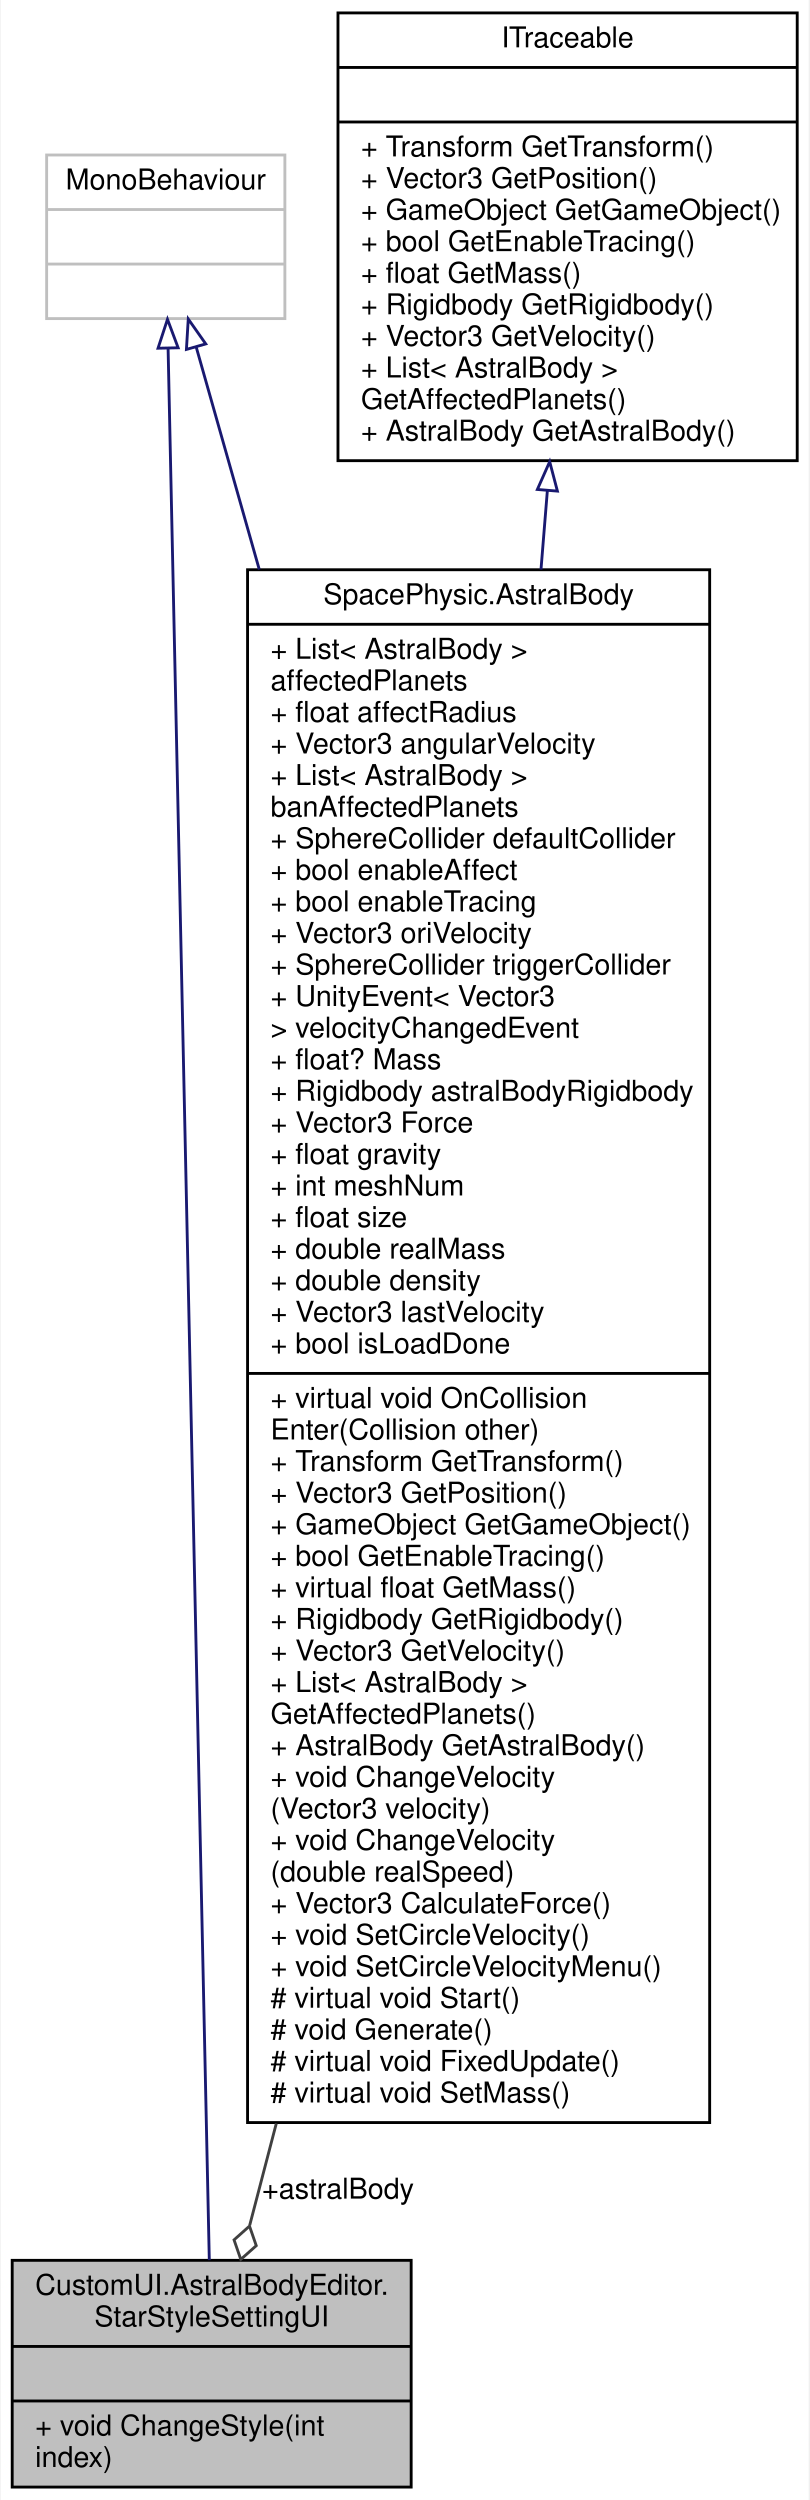
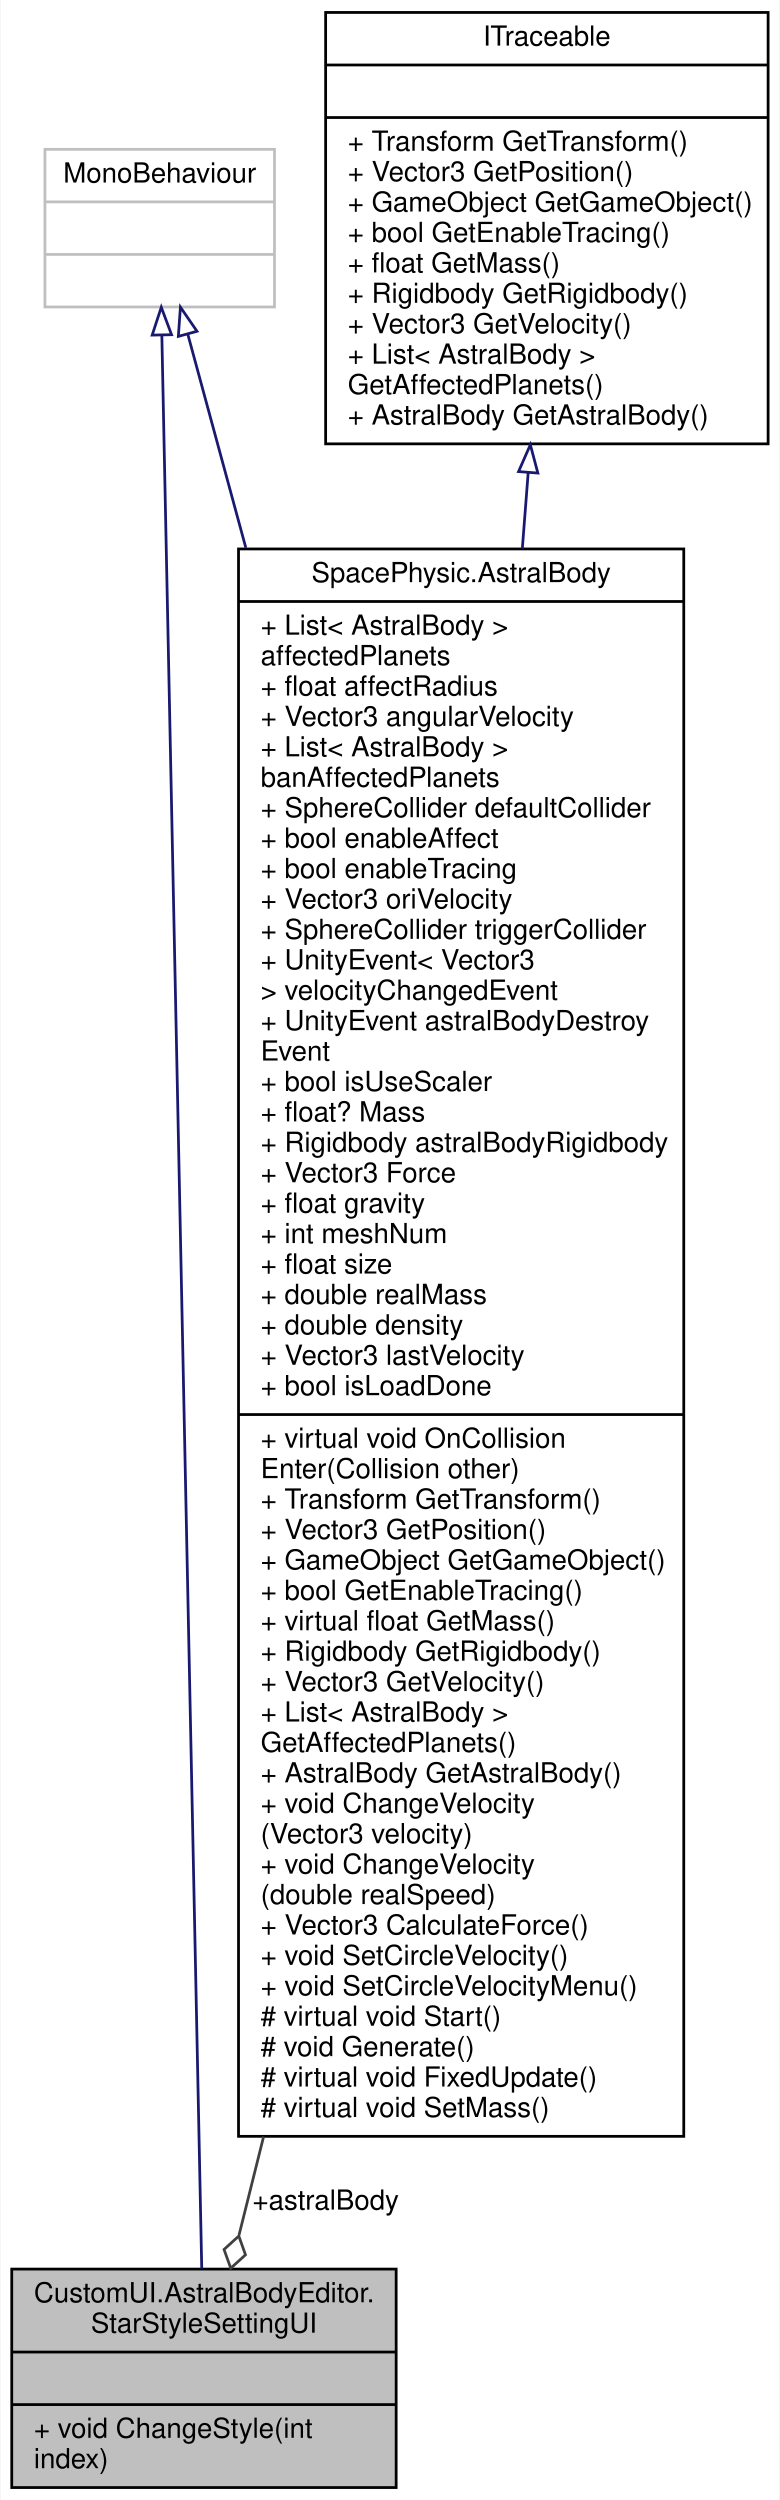
- <svg xmlns="http://www.w3.org/2000/svg" xmlns:xlink="http://www.w3.org/1999/xlink" width="282pt" height="871pt" viewBox="0.00 0.00 281.50 871.00">
-   <g id="graph0" class="graph" transform="scale(1 1) rotate(0) translate(4 867)">
-     <polygon fill="white" stroke="transparent" points="-4,4 -4,-867 277.5,-867 277.5,4 -4,4" />
+ <svg xmlns="http://www.w3.org/2000/svg" xmlns:xlink="http://www.w3.org/1999/xlink" width="282pt" height="904pt" viewBox="0.00 0.00 281.50 904.00">
+   <g id="graph0" class="graph" transform="scale(1 1) rotate(0) translate(4 900)">
+     <polygon fill="white" stroke="transparent" points="-4,4 -4,-900 277.5,-900 277.5,4 -4,4" />
    <g id="node1" class="node">
      <g id="a_node1">
        <a xlink:title=" ">
          <polygon fill="#bfbfbf" stroke="black" points="0,-0.5 0,-79.5 139,-79.5 139,-0.5 0,-0.5" />
          <text text-anchor="start" x="8" y="-67.5" font-family="Helvetica,sans-Serif" font-size="10.00">CustomUI.AstralBodyEditor.</text>
          <text text-anchor="middle" x="69.5" y="-56.5" font-family="Helvetica,sans-Serif" font-size="10.00">StarStyleSettingUI</text>
          <polyline fill="none" stroke="black" points="0,-49.5 139,-49.5 " />
          <text text-anchor="middle" x="69.5" y="-37.5" font-family="Helvetica,sans-Serif" font-size="10.00"> </text>
          <polyline fill="none" stroke="black" points="0,-30.5 139,-30.5 " />
          <text text-anchor="start" x="8" y="-18.5" font-family="Helvetica,sans-Serif" font-size="10.00">+ void ChangeStyle(int</text>
          <text text-anchor="start" x="8" y="-7.5" font-family="Helvetica,sans-Serif" font-size="10.00"> index)</text>
        </a>
      </g>
    </g>
    <g id="node2" class="node">
      <g id="a_node2">
        <a xlink:title=" ">
-           <polygon fill="white" stroke="#bfbfbf" points="12,-756 12,-813 95,-813 95,-756 12,-756" />
-           <text text-anchor="middle" x="53.5" y="-801" font-family="Helvetica,sans-Serif" font-size="10.00">MonoBehaviour</text>
-           <polyline fill="none" stroke="#bfbfbf" points="12,-794 95,-794 " />
-           <text text-anchor="middle" x="53.5" y="-782" font-family="Helvetica,sans-Serif" font-size="10.00"> </text>
-           <polyline fill="none" stroke="#bfbfbf" points="12,-775 95,-775 " />
-           <text text-anchor="middle" x="53.5" y="-763" font-family="Helvetica,sans-Serif" font-size="10.00"> </text>
+           <polygon fill="white" stroke="#bfbfbf" points="12,-789 12,-846 95,-846 95,-789 12,-789" />
+           <text text-anchor="middle" x="53.5" y="-834" font-family="Helvetica,sans-Serif" font-size="10.00">MonoBehaviour</text>
+           <polyline fill="none" stroke="#bfbfbf" points="12,-827 95,-827 " />
+           <text text-anchor="middle" x="53.5" y="-815" font-family="Helvetica,sans-Serif" font-size="10.00"> </text>
+           <polyline fill="none" stroke="#bfbfbf" points="12,-808 95,-808 " />
+           <text text-anchor="middle" x="53.5" y="-796" font-family="Helvetica,sans-Serif" font-size="10.00"> </text>
        </a>
      </g>
    </g>
    <g id="edge1" class="edge">
-       <path fill="none" stroke="midnightblue" d="M54.31,-745.72C57.05,-618.69 65.91,-207.76 68.67,-79.57" />
-       <polygon fill="none" stroke="midnightblue" points="50.81,-745.68 54.1,-755.75 57.81,-745.83 50.81,-745.68" />
+       <path fill="none" stroke="midnightblue" d="M54.28,-778.55C56.99,-647.1 65.97,-212.11 68.7,-79.63" />
+       <polygon fill="none" stroke="midnightblue" points="50.78,-778.83 54.07,-788.9 57.78,-778.97 50.78,-778.83" />
    </g>
    <g id="node3" class="node">
      <g id="a_node3">
        <a xlink:href="class_space_physic_1_1_astral_body.html" target="_top" xlink:title="星体物理实体">
-           <polygon fill="white" stroke="black" points="82,-127.5 82,-668.5 243,-668.5 243,-127.5 82,-127.5" />
-           <text text-anchor="middle" x="162.5" y="-656.5" font-family="Helvetica,sans-Serif" font-size="10.00">SpacePhysic.AstralBody</text>
-           <polyline fill="none" stroke="black" points="82,-649.5 243,-649.5 " />
-           <text text-anchor="start" x="90" y="-637.5" font-family="Helvetica,sans-Serif" font-size="10.00">+ List&lt; AstralBody &gt;</text>
-           <text text-anchor="start" x="90" y="-626.5" font-family="Helvetica,sans-Serif" font-size="10.00"> affectedPlanets</text>
-           <text text-anchor="start" x="90" y="-615.5" font-family="Helvetica,sans-Serif" font-size="10.00">+ float affectRadius</text>
-           <text text-anchor="start" x="90" y="-604.5" font-family="Helvetica,sans-Serif" font-size="10.00">+ Vector3 angularVelocity</text>
-           <text text-anchor="start" x="90" y="-593.5" font-family="Helvetica,sans-Serif" font-size="10.00">+ List&lt; AstralBody &gt;</text>
-           <text text-anchor="start" x="90" y="-582.5" font-family="Helvetica,sans-Serif" font-size="10.00"> banAffectedPlanets</text>
-           <text text-anchor="start" x="90" y="-571.5" font-family="Helvetica,sans-Serif" font-size="10.00">+ SphereCollider defaultCollider</text>
-           <text text-anchor="start" x="90" y="-560.5" font-family="Helvetica,sans-Serif" font-size="10.00">+ bool enableAffect</text>
-           <text text-anchor="start" x="90" y="-549.5" font-family="Helvetica,sans-Serif" font-size="10.00">+ bool enableTracing</text>
-           <text text-anchor="start" x="90" y="-538.5" font-family="Helvetica,sans-Serif" font-size="10.00">+ Vector3 oriVelocity</text>
-           <text text-anchor="start" x="90" y="-527.5" font-family="Helvetica,sans-Serif" font-size="10.00">+ SphereCollider triggerCollider</text>
-           <text text-anchor="start" x="90" y="-516.5" font-family="Helvetica,sans-Serif" font-size="10.00">+ UnityEvent&lt; Vector3</text>
-           <text text-anchor="start" x="90" y="-505.5" font-family="Helvetica,sans-Serif" font-size="10.00"> &gt; velocityChangedEvent</text>
+           <polygon fill="white" stroke="black" points="82,-127.5 82,-701.5 243,-701.5 243,-127.5 82,-127.5" />
+           <text text-anchor="middle" x="162.5" y="-689.5" font-family="Helvetica,sans-Serif" font-size="10.00">SpacePhysic.AstralBody</text>
+           <polyline fill="none" stroke="black" points="82,-682.5 243,-682.5 " />
+           <text text-anchor="start" x="90" y="-670.5" font-family="Helvetica,sans-Serif" font-size="10.00">+ List&lt; AstralBody &gt;</text>
+           <text text-anchor="start" x="90" y="-659.5" font-family="Helvetica,sans-Serif" font-size="10.00"> affectedPlanets</text>
+           <text text-anchor="start" x="90" y="-648.5" font-family="Helvetica,sans-Serif" font-size="10.00">+ float affectRadius</text>
+           <text text-anchor="start" x="90" y="-637.5" font-family="Helvetica,sans-Serif" font-size="10.00">+ Vector3 angularVelocity</text>
+           <text text-anchor="start" x="90" y="-626.5" font-family="Helvetica,sans-Serif" font-size="10.00">+ List&lt; AstralBody &gt;</text>
+           <text text-anchor="start" x="90" y="-615.5" font-family="Helvetica,sans-Serif" font-size="10.00"> banAffectedPlanets</text>
+           <text text-anchor="start" x="90" y="-604.5" font-family="Helvetica,sans-Serif" font-size="10.00">+ SphereCollider defaultCollider</text>
+           <text text-anchor="start" x="90" y="-593.5" font-family="Helvetica,sans-Serif" font-size="10.00">+ bool enableAffect</text>
+           <text text-anchor="start" x="90" y="-582.5" font-family="Helvetica,sans-Serif" font-size="10.00">+ bool enableTracing</text>
+           <text text-anchor="start" x="90" y="-571.5" font-family="Helvetica,sans-Serif" font-size="10.00">+ Vector3 oriVelocity</text>
+           <text text-anchor="start" x="90" y="-560.5" font-family="Helvetica,sans-Serif" font-size="10.00">+ SphereCollider triggerCollider</text>
+           <text text-anchor="start" x="90" y="-549.5" font-family="Helvetica,sans-Serif" font-size="10.00">+ UnityEvent&lt; Vector3</text>
+           <text text-anchor="start" x="90" y="-538.5" font-family="Helvetica,sans-Serif" font-size="10.00"> &gt; velocityChangedEvent</text>
+           <text text-anchor="start" x="90" y="-527.5" font-family="Helvetica,sans-Serif" font-size="10.00">+ UnityEvent astralBodyDestroy</text>
+           <text text-anchor="start" x="90" y="-516.5" font-family="Helvetica,sans-Serif" font-size="10.00">Event</text>
+           <text text-anchor="start" x="90" y="-505.5" font-family="Helvetica,sans-Serif" font-size="10.00">+ bool isUseScaler</text>
          <text text-anchor="start" x="90" y="-494.5" font-family="Helvetica,sans-Serif" font-size="10.00">+ float? Mass</text>
          <text text-anchor="start" x="90" y="-483.5" font-family="Helvetica,sans-Serif" font-size="10.00">+ Rigidbody astralBodyRigidbody</text>
          <text text-anchor="start" x="90" y="-472.5" font-family="Helvetica,sans-Serif" font-size="10.00">+ Vector3 Force</text>
          <text text-anchor="start" x="90" y="-461.5" font-family="Helvetica,sans-Serif" font-size="10.00">+ float gravity</text>
          <text text-anchor="start" x="90" y="-450.5" font-family="Helvetica,sans-Serif" font-size="10.00">+ int meshNum</text>
          <text text-anchor="start" x="90" y="-439.5" font-family="Helvetica,sans-Serif" font-size="10.00">+ float size</text>
          <text text-anchor="start" x="90" y="-428.5" font-family="Helvetica,sans-Serif" font-size="10.00">+ double realMass</text>
          <text text-anchor="start" x="90" y="-417.5" font-family="Helvetica,sans-Serif" font-size="10.00">+ double density</text>
          <text text-anchor="start" x="90" y="-406.5" font-family="Helvetica,sans-Serif" font-size="10.00">+ Vector3 lastVelocity</text>
          <text text-anchor="start" x="90" y="-395.5" font-family="Helvetica,sans-Serif" font-size="10.00">+ bool isLoadDone</text>
          <polyline fill="none" stroke="black" points="82,-388.5 243,-388.5 " />
          <text text-anchor="start" x="90" y="-376.5" font-family="Helvetica,sans-Serif" font-size="10.00">+ virtual void OnCollision</text>
          <text text-anchor="start" x="90" y="-365.5" font-family="Helvetica,sans-Serif" font-size="10.00">Enter(Collision other)</text>
          <text text-anchor="start" x="90" y="-354.5" font-family="Helvetica,sans-Serif" font-size="10.00">+ Transform GetTransform()</text>
          <text text-anchor="start" x="90" y="-343.5" font-family="Helvetica,sans-Serif" font-size="10.00">+ Vector3 GetPosition()</text>
          <text text-anchor="start" x="90" y="-332.5" font-family="Helvetica,sans-Serif" font-size="10.00">+ GameObject GetGameObject()</text>
          <text text-anchor="start" x="90" y="-321.5" font-family="Helvetica,sans-Serif" font-size="10.00">+ bool GetEnableTracing()</text>
          <text text-anchor="start" x="90" y="-310.5" font-family="Helvetica,sans-Serif" font-size="10.00">+ virtual float GetMass()</text>
          <text text-anchor="start" x="90" y="-299.5" font-family="Helvetica,sans-Serif" font-size="10.00">+ Rigidbody GetRigidbody()</text>
          <text text-anchor="start" x="90" y="-288.5" font-family="Helvetica,sans-Serif" font-size="10.00">+ Vector3 GetVelocity()</text>
          <text text-anchor="start" x="90" y="-277.5" font-family="Helvetica,sans-Serif" font-size="10.00">+ List&lt; AstralBody &gt;</text>
          <text text-anchor="start" x="90" y="-266.5" font-family="Helvetica,sans-Serif" font-size="10.00"> GetAffectedPlanets()</text>
          <text text-anchor="start" x="90" y="-255.5" font-family="Helvetica,sans-Serif" font-size="10.00">+ AstralBody GetAstralBody()</text>
          <text text-anchor="start" x="90" y="-244.5" font-family="Helvetica,sans-Serif" font-size="10.00">+ void ChangeVelocity</text>
          <text text-anchor="start" x="90" y="-233.5" font-family="Helvetica,sans-Serif" font-size="10.00">(Vector3 velocity)</text>
          <text text-anchor="start" x="90" y="-222.5" font-family="Helvetica,sans-Serif" font-size="10.00">+ void ChangeVelocity</text>
          <text text-anchor="start" x="90" y="-211.5" font-family="Helvetica,sans-Serif" font-size="10.00">(double realSpeed)</text>
          <text text-anchor="start" x="90" y="-200.5" font-family="Helvetica,sans-Serif" font-size="10.00">+ Vector3 CalculateForce()</text>
          <text text-anchor="start" x="90" y="-189.5" font-family="Helvetica,sans-Serif" font-size="10.00">+ void SetCircleVelocity()</text>
          <text text-anchor="start" x="90" y="-178.5" font-family="Helvetica,sans-Serif" font-size="10.00">+ void SetCircleVelocityMenu()</text>
          <text text-anchor="start" x="90" y="-167.5" font-family="Helvetica,sans-Serif" font-size="10.00"># virtual void Start()</text>
          <text text-anchor="start" x="90" y="-156.5" font-family="Helvetica,sans-Serif" font-size="10.00"># void Generate()</text>
          <text text-anchor="start" x="90" y="-145.5" font-family="Helvetica,sans-Serif" font-size="10.00"># virtual void FixedUpdate()</text>
          <text text-anchor="start" x="90" y="-134.5" font-family="Helvetica,sans-Serif" font-size="10.00"># virtual void SetMass()</text>
        </a>
      </g>
    </g>
    <g id="edge3" class="edge">
-       <path fill="none" stroke="midnightblue" d="M64.09,-746.16C69.84,-725.85 77.53,-698.74 86.08,-668.59" />
-       <polygon fill="none" stroke="midnightblue" points="60.7,-745.27 61.34,-755.85 67.43,-747.18 60.7,-745.27" />
+       <path fill="none" stroke="midnightblue" d="M63.69,-779.03C69.16,-758.87 76.47,-731.99 84.64,-701.93" />
+       <polygon fill="none" stroke="midnightblue" points="60.24,-778.37 60.99,-788.94 66.99,-780.21 60.24,-778.37" />
    </g>
    <g id="edge2" class="edge">
-       <path fill="none" stroke="#404040" d="M92.01,-127.18C88.66,-114.35 85.54,-102.4 82.75,-91.73" />
-       <polygon fill="none" stroke="#404040" points="82.67,-91.43 77.29,-86.63 79.64,-79.82 85.03,-84.61 82.67,-91.43" />
+       <path fill="none" stroke="#404040" d="M91.07,-127.4C87.84,-114.48 84.85,-102.47 82.17,-91.76" />
+       <polygon fill="none" stroke="#404040" points="82.1,-91.45 76.76,-86.6 79.19,-79.81 84.52,-84.66 82.1,-91.45" />
      <text text-anchor="middle" x="113.5" y="-101" font-family="Helvetica,sans-Serif" font-size="10.00"> +astralBody</text>
    </g>
    <g id="node4" class="node">
      <g id="a_node4">
        <a xlink:href="interface_space_physic_1_1_i_traceable.html" target="_top" xlink:title="可追踪接口">
-           <polygon fill="white" stroke="black" points="113.5,-706.5 113.5,-862.5 273.5,-862.5 273.5,-706.5 113.5,-706.5" />
-           <text text-anchor="middle" x="193.5" y="-850.5" font-family="Helvetica,sans-Serif" font-size="10.00">ITraceable</text>
-           <polyline fill="none" stroke="black" points="113.5,-843.5 273.5,-843.5 " />
-           <text text-anchor="middle" x="193.5" y="-831.5" font-family="Helvetica,sans-Serif" font-size="10.00"> </text>
-           <polyline fill="none" stroke="black" points="113.5,-824.5 273.5,-824.5 " />
-           <text text-anchor="start" x="121.5" y="-812.5" font-family="Helvetica,sans-Serif" font-size="10.00">+ Transform GetTransform()</text>
-           <text text-anchor="start" x="121.5" y="-801.5" font-family="Helvetica,sans-Serif" font-size="10.00">+ Vector3 GetPosition()</text>
-           <text text-anchor="start" x="121.5" y="-790.5" font-family="Helvetica,sans-Serif" font-size="10.00">+ GameObject GetGameObject()</text>
-           <text text-anchor="start" x="121.5" y="-779.5" font-family="Helvetica,sans-Serif" font-size="10.00">+ bool GetEnableTracing()</text>
-           <text text-anchor="start" x="121.5" y="-768.5" font-family="Helvetica,sans-Serif" font-size="10.00">+ float GetMass()</text>
-           <text text-anchor="start" x="121.5" y="-757.5" font-family="Helvetica,sans-Serif" font-size="10.00">+ Rigidbody GetRigidbody()</text>
-           <text text-anchor="start" x="121.5" y="-746.5" font-family="Helvetica,sans-Serif" font-size="10.00">+ Vector3 GetVelocity()</text>
-           <text text-anchor="start" x="121.5" y="-735.5" font-family="Helvetica,sans-Serif" font-size="10.00">+ List&lt; AstralBody &gt;</text>
-           <text text-anchor="start" x="121.5" y="-724.5" font-family="Helvetica,sans-Serif" font-size="10.00"> GetAffectedPlanets()</text>
-           <text text-anchor="start" x="121.5" y="-713.5" font-family="Helvetica,sans-Serif" font-size="10.00">+ AstralBody GetAstralBody()</text>
+           <polygon fill="white" stroke="black" points="113.5,-739.5 113.5,-895.5 273.5,-895.5 273.5,-739.5 113.5,-739.5" />
+           <text text-anchor="middle" x="193.5" y="-883.5" font-family="Helvetica,sans-Serif" font-size="10.00">ITraceable</text>
+           <polyline fill="none" stroke="black" points="113.5,-876.5 273.5,-876.5 " />
+           <text text-anchor="middle" x="193.5" y="-864.5" font-family="Helvetica,sans-Serif" font-size="10.00"> </text>
+           <polyline fill="none" stroke="black" points="113.5,-857.5 273.5,-857.5 " />
+           <text text-anchor="start" x="121.5" y="-845.5" font-family="Helvetica,sans-Serif" font-size="10.00">+ Transform GetTransform()</text>
+           <text text-anchor="start" x="121.5" y="-834.5" font-family="Helvetica,sans-Serif" font-size="10.00">+ Vector3 GetPosition()</text>
+           <text text-anchor="start" x="121.5" y="-823.5" font-family="Helvetica,sans-Serif" font-size="10.00">+ GameObject GetGameObject()</text>
+           <text text-anchor="start" x="121.5" y="-812.5" font-family="Helvetica,sans-Serif" font-size="10.00">+ bool GetEnableTracing()</text>
+           <text text-anchor="start" x="121.5" y="-801.5" font-family="Helvetica,sans-Serif" font-size="10.00">+ float GetMass()</text>
+           <text text-anchor="start" x="121.5" y="-790.5" font-family="Helvetica,sans-Serif" font-size="10.00">+ Rigidbody GetRigidbody()</text>
+           <text text-anchor="start" x="121.5" y="-779.5" font-family="Helvetica,sans-Serif" font-size="10.00">+ Vector3 GetVelocity()</text>
+           <text text-anchor="start" x="121.5" y="-768.5" font-family="Helvetica,sans-Serif" font-size="10.00">+ List&lt; AstralBody &gt;</text>
+           <text text-anchor="start" x="121.5" y="-757.5" font-family="Helvetica,sans-Serif" font-size="10.00"> GetAffectedPlanets()</text>
+           <text text-anchor="start" x="121.5" y="-746.5" font-family="Helvetica,sans-Serif" font-size="10.00">+ AstralBody GetAstralBody()</text>
        </a>
      </g>
    </g>
    <g id="edge4" class="edge">
-       <path fill="none" stroke="midnightblue" d="M186.45,-696.05C185.74,-687.27 185,-678.07 184.23,-668.57" />
-       <polygon fill="none" stroke="midnightblue" points="182.97,-696.47 187.26,-706.15 189.95,-695.9 182.97,-696.47" />
+       <path fill="none" stroke="midnightblue" d="M186.74,-729.08C186.06,-720.3 185.35,-711.1 184.62,-701.57" />
+       <polygon fill="none" stroke="midnightblue" points="183.26,-729.48 187.52,-739.18 190.24,-728.94 183.26,-729.48" />
    </g>
  </g>
</svg>
